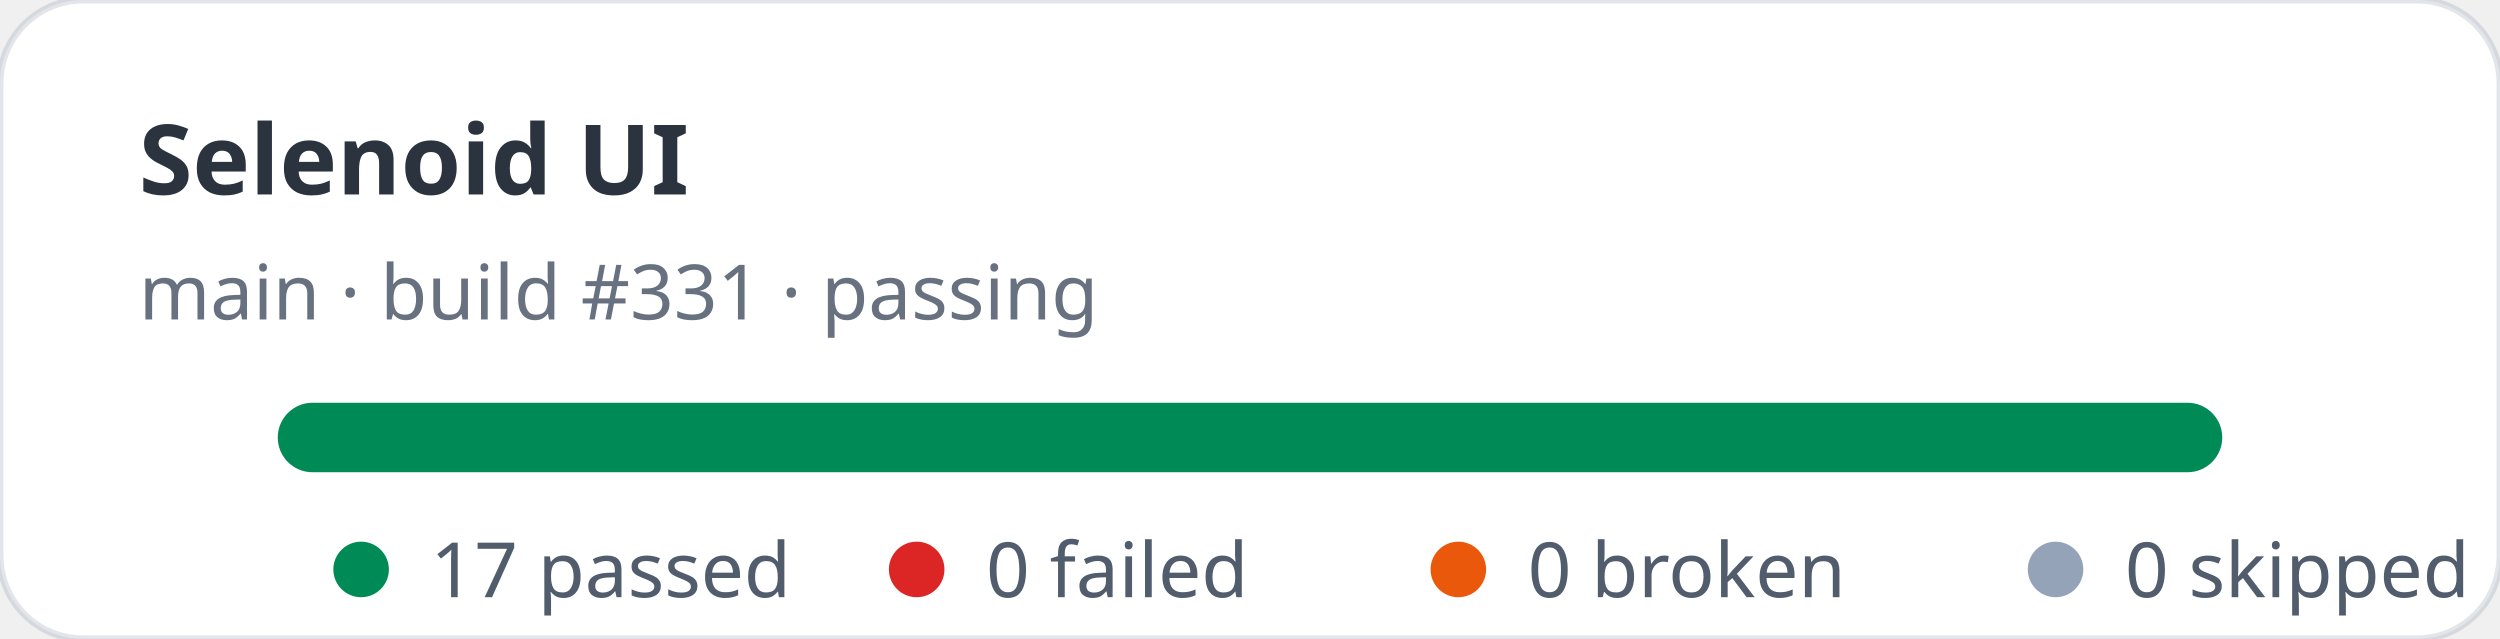
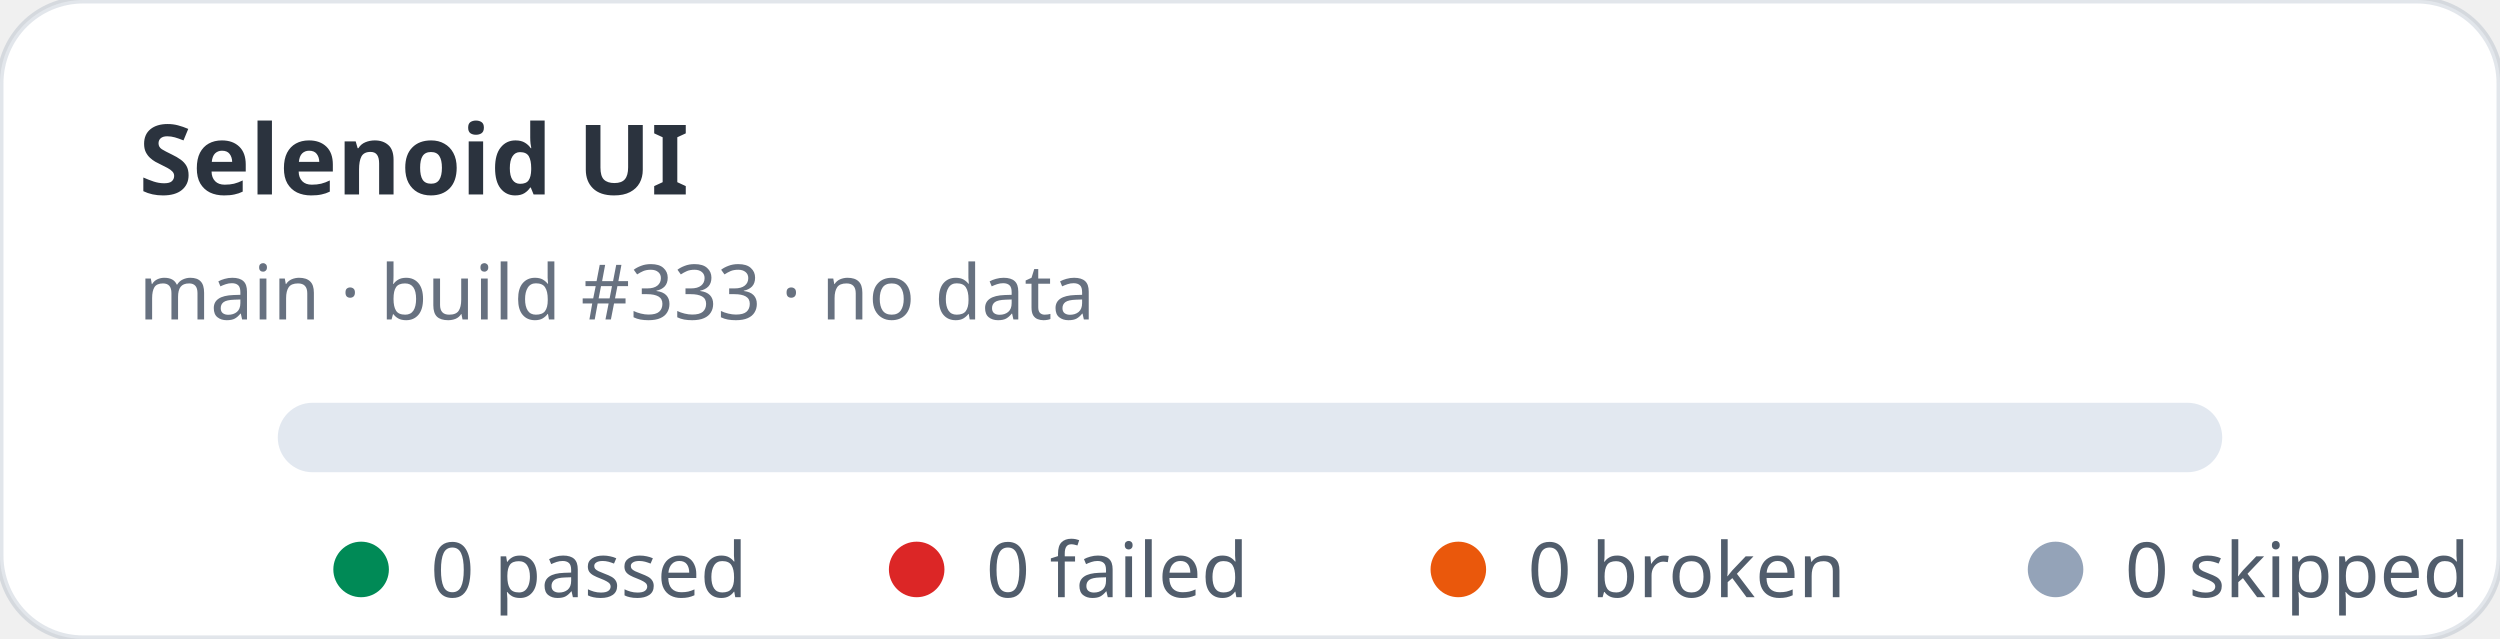
- <svg xmlns="http://www.w3.org/2000/svg" width="360" height="92" viewBox="0 0 360 92" role="img" aria-label="Selenoid UI stats: 17 passed, 0 failed">
+ <svg xmlns="http://www.w3.org/2000/svg" width="360" height="92" viewBox="0 0 360 92" role="img" aria-label="Selenoid UI stats: 0 passed, 0 failed">
  <rect width="360" height="92" rx="12" fill="#ffffff" stroke="rgba(11,48,86,0.12)" />
  <text x="20" y="28" fill="rgba(1,10,24,0.83)" font-family="ui-sans-serif,system-ui,sans-serif" font-size="14" font-weight="700">Selenoid UI</text>
-   <text x="20" y="46" fill="rgba(2,19,44,0.6)" font-family="ui-sans-serif,system-ui,sans-serif" font-size="11">main · build #331 · passing</text>
+   <text x="20" y="46" fill="rgba(2,19,44,0.6)" font-family="ui-sans-serif,system-ui,sans-serif" font-size="11">main · build #333 · no data</text>
  <rect x="40" y="58" width="280" height="10" rx="5" fill="#e2e8f0" />
-   <rect x="40" y="58" width="280" height="10" rx="5" fill="#008a56" />
  <g font-family="ui-sans-serif,system-ui,sans-serif" font-size="11" fill="rgba(1,18,40,0.68)">
    <circle cx="52" cy="82" r="4" fill="#008a56" />
-     <text x="62" y="86">17 passed</text>
+     <text x="62" y="86">0 passed</text>
    <circle cx="132" cy="82" r="4" fill="#dc2626" />
    <text x="142" y="86">0 failed</text>
    <circle cx="210" cy="82" r="4" fill="#ea580c" />
    <text x="220" y="86">0 broken</text>
    <circle cx="296" cy="82" r="4" fill="#94a3b8" />
    <text x="306" y="86">0 skipped</text>
  </g>
</svg>
